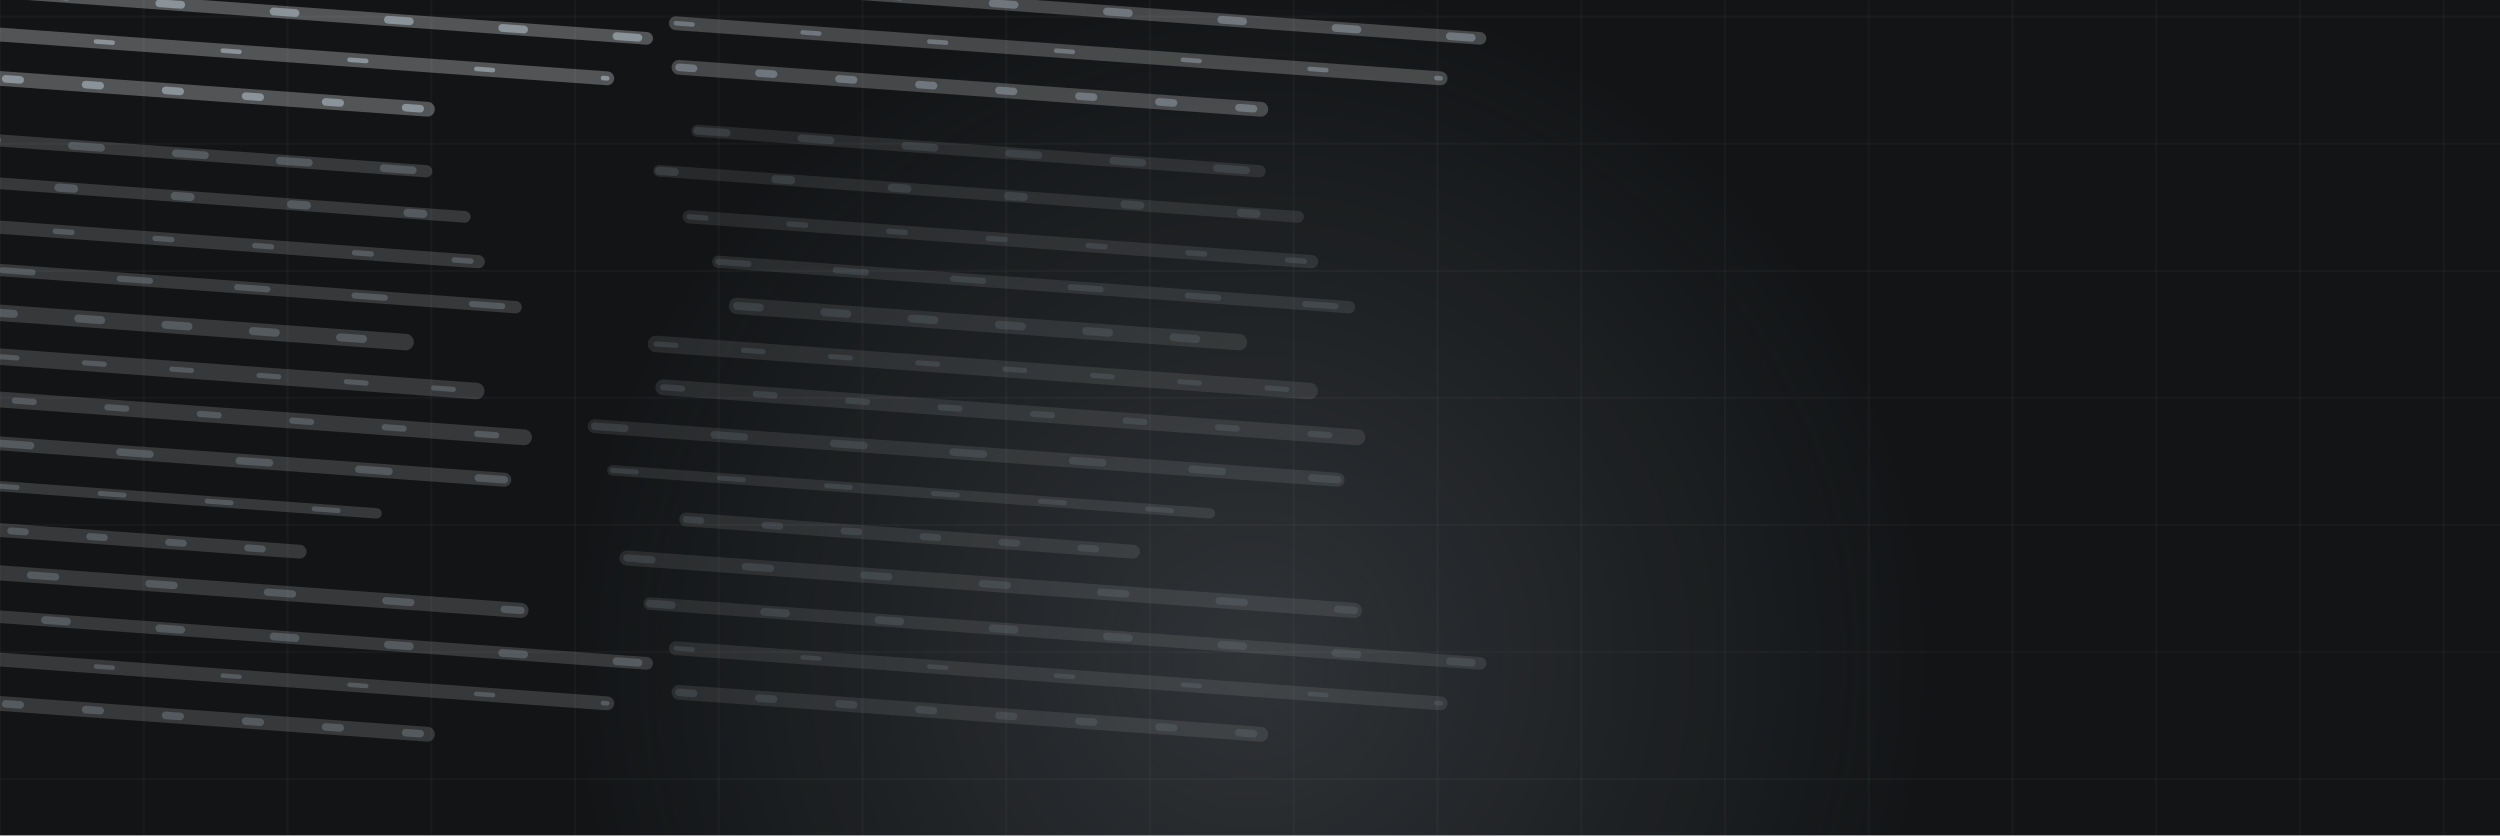
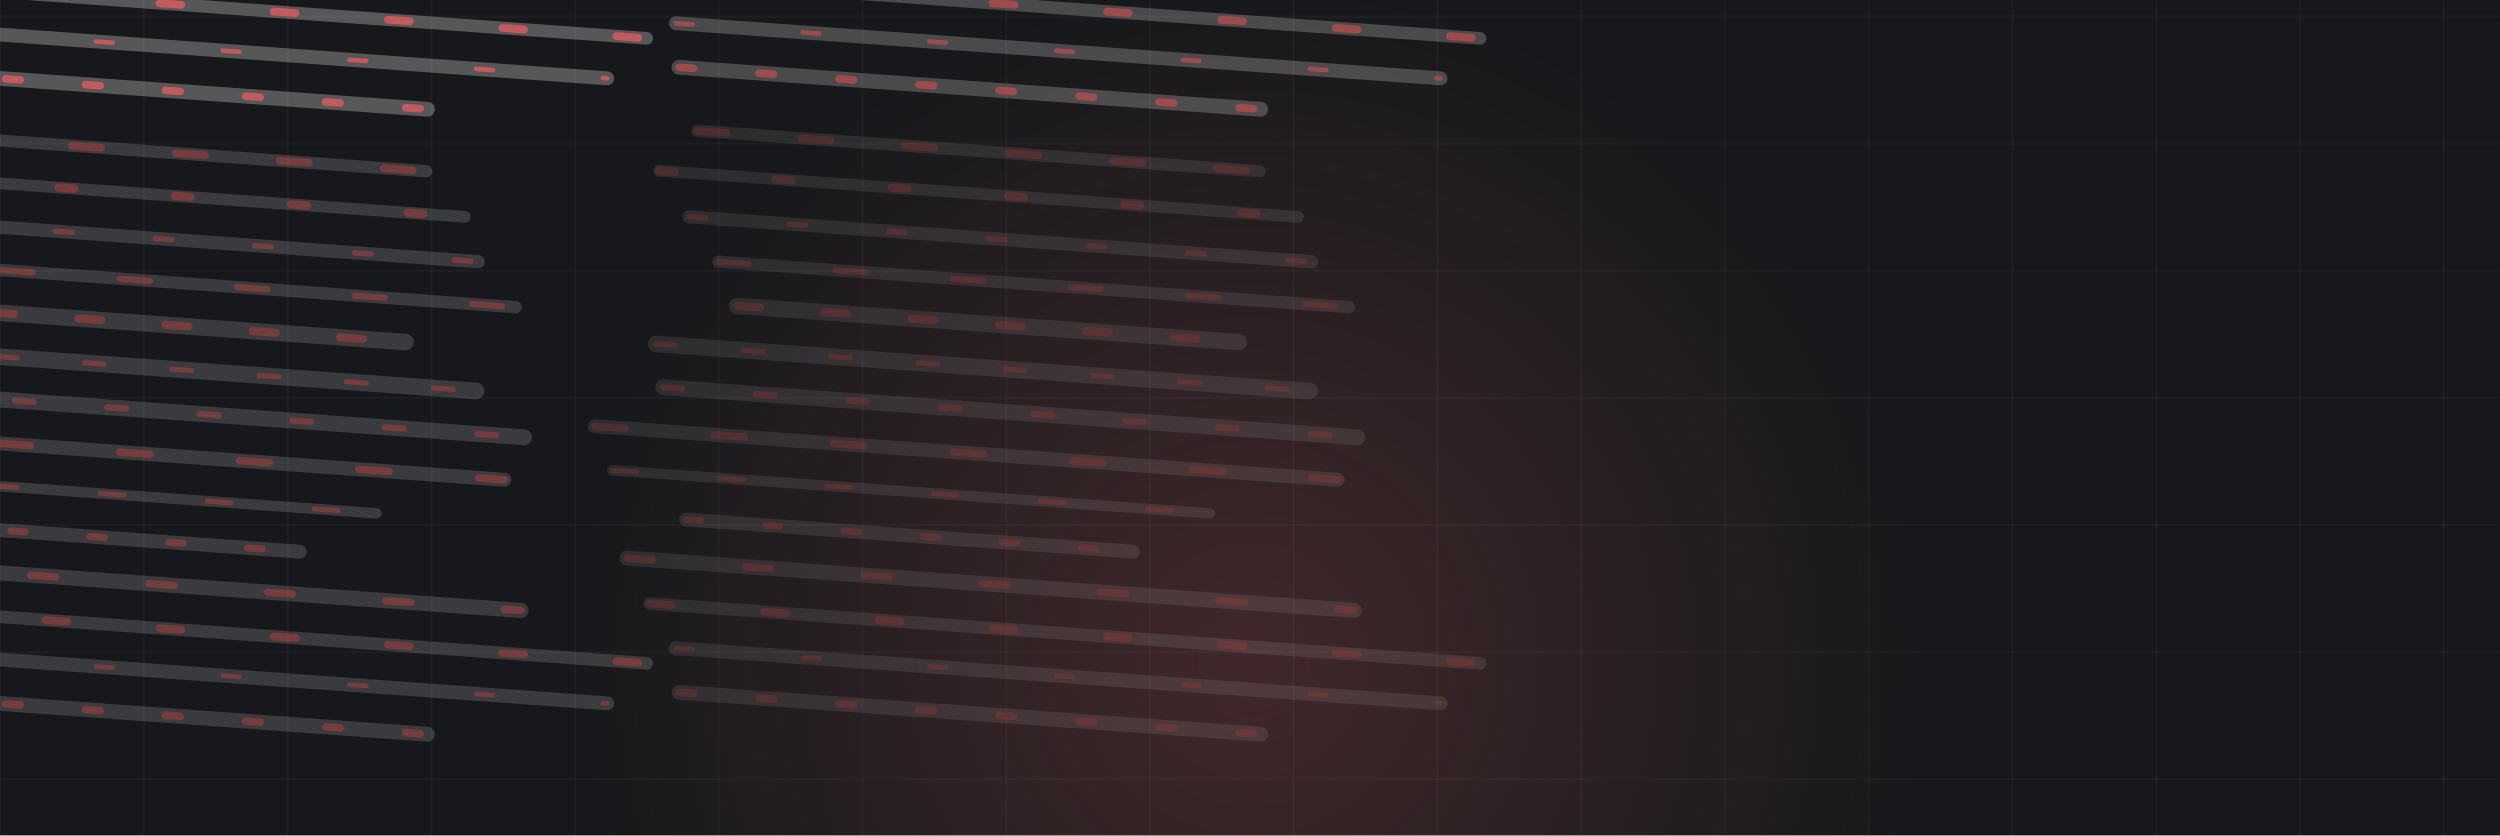
<svg xmlns="http://www.w3.org/2000/svg" viewBox="0 175 1200 401" width="1200" height="401" preserveAspectRatio="xMidYMid slice" role="img" aria-label="insulation motion graphic">
  <style>.fl{animation:fl 1.89s linear infinite}@keyframes fl{0%{stroke-dashoffset:-240}100%{stroke-dashoffset:0}}@media (prefers-reduced-motion: reduce){*{animation:none!important}.dw{stroke-dashoffset:0!important}.st,.rise,.rg,.sw,.ln{opacity:1!important;transform:none!important}}</style>
-   <rect width="1200" height="900" fill="#121416" />
-   <line x1="0" y1="0" x2="0" y2="900" stroke="#f4f5f6" stroke-width="1" opacity=".03" />
-   <line x1="69" y1="0" x2="69" y2="900" stroke="#f4f5f6" stroke-width="1" opacity=".03" />
-   <line x1="138" y1="0" x2="138" y2="900" stroke="#f4f5f6" stroke-width="1" opacity=".03" />
-   <line x1="207" y1="0" x2="207" y2="900" stroke="#f4f5f6" stroke-width="1" opacity=".03" />
-   <line x1="276" y1="0" x2="276" y2="900" stroke="#f4f5f6" stroke-width="1" opacity=".03" />
-   <line x1="345" y1="0" x2="345" y2="900" stroke="#f4f5f6" stroke-width="1" opacity=".03" />
-   <line x1="414" y1="0" x2="414" y2="900" stroke="#f4f5f6" stroke-width="1" opacity=".03" />
-   <line x1="483" y1="0" x2="483" y2="900" stroke="#f4f5f6" stroke-width="1" opacity=".03" />
-   <line x1="552" y1="0" x2="552" y2="900" stroke="#f4f5f6" stroke-width="1" opacity=".03" />
-   <line x1="621" y1="0" x2="621" y2="900" stroke="#f4f5f6" stroke-width="1" opacity=".03" />
-   <line x1="690" y1="0" x2="690" y2="900" stroke="#f4f5f6" stroke-width="1" opacity=".03" />
-   <line x1="759" y1="0" x2="759" y2="900" stroke="#f4f5f6" stroke-width="1" opacity=".03" />
-   <line x1="828" y1="0" x2="828" y2="900" stroke="#f4f5f6" stroke-width="1" opacity=".03" />
-   <line x1="897" y1="0" x2="897" y2="900" stroke="#f4f5f6" stroke-width="1" opacity=".03" />
-   <line x1="966" y1="0" x2="966" y2="900" stroke="#f4f5f6" stroke-width="1" opacity=".03" />
-   <line x1="1035" y1="0" x2="1035" y2="900" stroke="#f4f5f6" stroke-width="1" opacity=".03" />
-   <line x1="1104" y1="0" x2="1104" y2="900" stroke="#f4f5f6" stroke-width="1" opacity=".03" />
-   <line x1="1173" y1="0" x2="1173" y2="900" stroke="#f4f5f6" stroke-width="1" opacity=".03" />
-   <line x1="0" y1="0" x2="1200" y2="0" stroke="#f4f5f6" stroke-width="1" opacity=".03" />
-   <line x1="0" y1="61" x2="1200" y2="61" stroke="#f4f5f6" stroke-width="1" opacity=".03" />
-   <line x1="0" y1="122" x2="1200" y2="122" stroke="#f4f5f6" stroke-width="1" opacity=".03" />
-   <line x1="0" y1="183" x2="1200" y2="183" stroke="#f4f5f6" stroke-width="1" opacity=".03" />
-   <line x1="0" y1="244" x2="1200" y2="244" stroke="#f4f5f6" stroke-width="1" opacity=".03" />
-   <line x1="0" y1="305" x2="1200" y2="305" stroke="#f4f5f6" stroke-width="1" opacity=".03" />
-   <line x1="0" y1="366" x2="1200" y2="366" stroke="#f4f5f6" stroke-width="1" opacity=".03" />
-   <line x1="0" y1="427" x2="1200" y2="427" stroke="#f4f5f6" stroke-width="1" opacity=".03" />
-   <line x1="0" y1="488" x2="1200" y2="488" stroke="#f4f5f6" stroke-width="1" opacity=".03" />
-   <line x1="0" y1="549" x2="1200" y2="549" stroke="#f4f5f6" stroke-width="1" opacity=".03" />
-   <line x1="0" y1="610" x2="1200" y2="610" stroke="#f4f5f6" stroke-width="1" opacity=".03" />
-   <line x1="0" y1="671" x2="1200" y2="671" stroke="#f4f5f6" stroke-width="1" opacity=".03" />
-   <line x1="0" y1="732" x2="1200" y2="732" stroke="#f4f5f6" stroke-width="1" opacity=".03" />
-   <line x1="0" y1="793" x2="1200" y2="793" stroke="#f4f5f6" stroke-width="1" opacity=".03" />
-   <line x1="0" y1="854" x2="1200" y2="854" stroke="#f4f5f6" stroke-width="1" opacity=".03" />
+   <rect width="1200" height="900" fill="#16181b" />
+   <line x1="0" y1="0" x2="0" y2="900" stroke="#f5f4f4" stroke-width="1" opacity=".03" />
+   <line x1="69" y1="0" x2="69" y2="900" stroke="#f5f4f4" stroke-width="1" opacity=".03" />
+   <line x1="138" y1="0" x2="138" y2="900" stroke="#f5f4f4" stroke-width="1" opacity=".03" />
+   <line x1="207" y1="0" x2="207" y2="900" stroke="#f5f4f4" stroke-width="1" opacity=".03" />
+   <line x1="276" y1="0" x2="276" y2="900" stroke="#f5f4f4" stroke-width="1" opacity=".03" />
+   <line x1="345" y1="0" x2="345" y2="900" stroke="#f5f4f4" stroke-width="1" opacity=".03" />
+   <line x1="414" y1="0" x2="414" y2="900" stroke="#f5f4f4" stroke-width="1" opacity=".03" />
+   <line x1="483" y1="0" x2="483" y2="900" stroke="#f5f4f4" stroke-width="1" opacity=".03" />
+   <line x1="552" y1="0" x2="552" y2="900" stroke="#f5f4f4" stroke-width="1" opacity=".03" />
+   <line x1="621" y1="0" x2="621" y2="900" stroke="#f5f4f4" stroke-width="1" opacity=".03" />
+   <line x1="690" y1="0" x2="690" y2="900" stroke="#f5f4f4" stroke-width="1" opacity=".03" />
+   <line x1="759" y1="0" x2="759" y2="900" stroke="#f5f4f4" stroke-width="1" opacity=".03" />
+   <line x1="828" y1="0" x2="828" y2="900" stroke="#f5f4f4" stroke-width="1" opacity=".03" />
+   <line x1="897" y1="0" x2="897" y2="900" stroke="#f5f4f4" stroke-width="1" opacity=".03" />
+   <line x1="966" y1="0" x2="966" y2="900" stroke="#f5f4f4" stroke-width="1" opacity=".03" />
+   <line x1="1035" y1="0" x2="1035" y2="900" stroke="#f5f4f4" stroke-width="1" opacity=".03" />
+   <line x1="1104" y1="0" x2="1104" y2="900" stroke="#f5f4f4" stroke-width="1" opacity=".03" />
+   <line x1="1173" y1="0" x2="1173" y2="900" stroke="#f5f4f4" stroke-width="1" opacity=".03" />
+   <line x1="0" y1="0" x2="1200" y2="0" stroke="#f5f4f4" stroke-width="1" opacity=".03" />
+   <line x1="0" y1="61" x2="1200" y2="61" stroke="#f5f4f4" stroke-width="1" opacity=".03" />
+   <line x1="0" y1="122" x2="1200" y2="122" stroke="#f5f4f4" stroke-width="1" opacity=".03" />
+   <line x1="0" y1="183" x2="1200" y2="183" stroke="#f5f4f4" stroke-width="1" opacity=".03" />
+   <line x1="0" y1="244" x2="1200" y2="244" stroke="#f5f4f4" stroke-width="1" opacity=".03" />
+   <line x1="0" y1="305" x2="1200" y2="305" stroke="#f5f4f4" stroke-width="1" opacity=".03" />
+   <line x1="0" y1="366" x2="1200" y2="366" stroke="#f5f4f4" stroke-width="1" opacity=".03" />
+   <line x1="0" y1="427" x2="1200" y2="427" stroke="#f5f4f4" stroke-width="1" opacity=".03" />
+   <line x1="0" y1="488" x2="1200" y2="488" stroke="#f5f4f4" stroke-width="1" opacity=".03" />
+   <line x1="0" y1="549" x2="1200" y2="549" stroke="#f5f4f4" stroke-width="1" opacity=".03" />
+   <line x1="0" y1="610" x2="1200" y2="610" stroke="#f5f4f4" stroke-width="1" opacity=".03" />
+   <line x1="0" y1="671" x2="1200" y2="671" stroke="#f5f4f4" stroke-width="1" opacity=".03" />
+   <line x1="0" y1="732" x2="1200" y2="732" stroke="#f5f4f4" stroke-width="1" opacity=".03" />
+   <line x1="0" y1="793" x2="1200" y2="793" stroke="#f5f4f4" stroke-width="1" opacity=".03" />
+   <line x1="0" y1="854" x2="1200" y2="854" stroke="#f5f4f4" stroke-width="1" opacity=".03" />
  <defs>
    <radialGradient id="g">
-       <stop offset="0%" stop-color="#97a0a8" stop-opacity=".22" />
-       <stop offset="100%" stop-color="#97a0a8" stop-opacity="0" />
+       <stop offset="0%" stop-color="#d9605f" stop-opacity=".22" />
+       <stop offset="100%" stop-color="#d9605f" stop-opacity="0" />
    </radialGradient>
  </defs>
  <circle cx="600" cy="493" r="331" fill="url(#g)" />
  <g opacity="0.90" transform="translate(-200,-150) scale(.5) rotate(4.12 600 460)">
-     <path d="M250,200 L791,200" stroke="#f4f5f6" stroke-width="11.7" opacity=".32" fill="none" stroke-linecap="round" />
-     <path class="fl" d="M250,200 L791,200" stroke="#97a0a8" stroke-width="7.4" fill="none" stroke-dasharray="28 72" stroke-linecap="round" style="animation-delay:0.00s" />
-     <path d="M216,241 L831,241" stroke="#f4f5f6" stroke-width="11.2" opacity=".32" fill="none" stroke-linecap="round" />
-     <path class="fl" d="M216,241 L831,241" stroke="#97a0a8" stroke-width="7.9" fill="none" stroke-dasharray="15 97" stroke-linecap="round" style="animation-delay:0.08s" />
-     <path d="M248,283 L847,283" stroke="#f4f5f6" stroke-width="12.7" opacity=".32" fill="none" stroke-linecap="round" />
-     <path class="fl" d="M248,283 L847,283" stroke="#97a0a8" stroke-width="5.2" fill="none" stroke-dasharray="16 80" stroke-linecap="round" style="animation-delay:0.16s" />
-     <path d="M279,324 L886,324" stroke="#f4f5f6" stroke-width="11.8" opacity=".32" fill="none" stroke-linecap="round" />
-     <path class="fl" d="M279,324 L886,324" stroke="#97a0a8" stroke-width="5.9" fill="none" stroke-dasharray="29 84" stroke-linecap="round" style="animation-delay:0.25s" />
-     <path d="M300,365 L783,365" stroke="#f4f5f6" stroke-width="15.8" opacity=".32" fill="none" stroke-linecap="round" />
-     <path class="fl" d="M300,365 L783,365" stroke="#97a0a8" stroke-width="7.7" fill="none" stroke-dasharray="22 62" stroke-linecap="round" style="animation-delay:0.33s" />
-     <path d="M225,407 L854,407" stroke="#f4f5f6" stroke-width="15.9" opacity=".32" fill="none" stroke-linecap="round" />
-     <path class="fl" d="M225,407 L854,407" stroke="#97a0a8" stroke-width="4.9" fill="none" stroke-dasharray="19 65" stroke-linecap="round" style="animation-delay:0.41s" />
-     <path d="M235,448 L903,448" stroke="#f4f5f6" stroke-width="15.2" opacity=".32" fill="none" stroke-linecap="round" />
-     <path class="fl" d="M235,448 L903,448" stroke="#97a0a8" stroke-width="6.0" fill="none" stroke-dasharray="18 71" stroke-linecap="round" style="animation-delay:0.49s" />
-     <path d="M172,490 L887,490" stroke="#f4f5f6" stroke-width="13.4" opacity=".32" fill="none" stroke-linecap="round" />
-     <path class="fl" d="M172,490 L887,490" stroke="#97a0a8" stroke-width="7.2" fill="none" stroke-dasharray="29 86" stroke-linecap="round" style="animation-delay:0.57s" />
-     <path d="M192,531 L767,531" stroke="#f4f5f6" stroke-width="10.0" opacity=".32" fill="none" stroke-linecap="round" />
-     <path class="fl" d="M192,531 L767,531" stroke="#97a0a8" stroke-width="4.8" fill="none" stroke-dasharray="23 80" stroke-linecap="round" style="animation-delay:0.66s" />
-     <path d="M266,573 L696,573" stroke="#f4f5f6" stroke-width="13.3" opacity=".32" fill="none" stroke-linecap="round" />
-     <path class="fl" d="M266,573 L696,573" stroke="#97a0a8" stroke-width="6.7" fill="none" stroke-dasharray="14 62" stroke-linecap="round" style="animation-delay:0.74s" />
-     <path d="M212,614 L912,614" stroke="#f4f5f6" stroke-width="14.5" opacity=".32" fill="none" stroke-linecap="round" />
-     <path class="fl" d="M212,614 L912,614" stroke="#97a0a8" stroke-width="7.1" fill="none" stroke-dasharray="24 90" stroke-linecap="round" style="animation-delay:0.82s" />
-     <path d="M237,656 L1036,656" stroke="#f4f5f6" stroke-width="12.1" opacity=".32" fill="none" stroke-linecap="round" />
-     <path class="fl" d="M237,656 L1036,656" stroke="#97a0a8" stroke-width="7.5" fill="none" stroke-dasharray="21 89" stroke-linecap="round" style="animation-delay:0.90s" />
-     <path d="M265,697 L1001,697" stroke="#f4f5f6" stroke-width="13.3" opacity=".32" fill="none" stroke-linecap="round" />
-     <path class="fl" d="M265,697 L1001,697" stroke="#97a0a8" stroke-width="4.4" fill="none" stroke-dasharray="16 106" stroke-linecap="round" style="animation-delay:0.98s" />
-     <path d="M271,739 L831,739" stroke="#f4f5f6" stroke-width="14.2" opacity=".32" fill="none" stroke-linecap="round" />
-     <path class="fl" d="M271,739 L831,739" stroke="#97a0a8" stroke-width="7.3" fill="none" stroke-dasharray="14 63" stroke-linecap="round" style="animation-delay:1.07s" />
+     <path d="M250,200 L791,200" stroke="#f5f4f4" stroke-width="11.7" opacity=".32" fill="none" stroke-linecap="round" />
+     <path class="fl" d="M250,200 L791,200" stroke="#d9605f" stroke-width="7.4" fill="none" stroke-dasharray="28 72" stroke-linecap="round" style="animation-delay:0.00s" />
+     <path d="M216,241 L831,241" stroke="#f5f4f4" stroke-width="11.2" opacity=".32" fill="none" stroke-linecap="round" />
+     <path class="fl" d="M216,241 L831,241" stroke="#d9605f" stroke-width="7.9" fill="none" stroke-dasharray="15 97" stroke-linecap="round" style="animation-delay:0.08s" />
+     <path d="M248,283 L847,283" stroke="#f5f4f4" stroke-width="12.7" opacity=".32" fill="none" stroke-linecap="round" />
+     <path class="fl" d="M248,283 L847,283" stroke="#d9605f" stroke-width="5.2" fill="none" stroke-dasharray="16 80" stroke-linecap="round" style="animation-delay:0.16s" />
+     <path d="M279,324 L886,324" stroke="#f5f4f4" stroke-width="11.8" opacity=".32" fill="none" stroke-linecap="round" />
+     <path class="fl" d="M279,324 L886,324" stroke="#d9605f" stroke-width="5.9" fill="none" stroke-dasharray="29 84" stroke-linecap="round" style="animation-delay:0.25s" />
+     <path d="M300,365 L783,365" stroke="#f5f4f4" stroke-width="15.8" opacity=".32" fill="none" stroke-linecap="round" />
+     <path class="fl" d="M300,365 L783,365" stroke="#d9605f" stroke-width="7.7" fill="none" stroke-dasharray="22 62" stroke-linecap="round" style="animation-delay:0.33s" />
+     <path d="M225,407 L854,407" stroke="#f5f4f4" stroke-width="15.9" opacity=".32" fill="none" stroke-linecap="round" />
+     <path class="fl" d="M225,407 L854,407" stroke="#d9605f" stroke-width="4.9" fill="none" stroke-dasharray="19 65" stroke-linecap="round" style="animation-delay:0.41s" />
+     <path d="M235,448 L903,448" stroke="#f5f4f4" stroke-width="15.2" opacity=".32" fill="none" stroke-linecap="round" />
+     <path class="fl" d="M235,448 L903,448" stroke="#d9605f" stroke-width="6.0" fill="none" stroke-dasharray="18 71" stroke-linecap="round" style="animation-delay:0.49s" />
+     <path d="M172,490 L887,490" stroke="#f5f4f4" stroke-width="13.4" opacity=".32" fill="none" stroke-linecap="round" />
+     <path class="fl" d="M172,490 L887,490" stroke="#d9605f" stroke-width="7.2" fill="none" stroke-dasharray="29 86" stroke-linecap="round" style="animation-delay:0.57s" />
+     <path d="M192,531 L767,531" stroke="#f5f4f4" stroke-width="10.0" opacity=".32" fill="none" stroke-linecap="round" />
+     <path class="fl" d="M192,531 L767,531" stroke="#d9605f" stroke-width="4.8" fill="none" stroke-dasharray="23 80" stroke-linecap="round" style="animation-delay:0.66s" />
+     <path d="M266,573 L696,573" stroke="#f5f4f4" stroke-width="13.3" opacity=".32" fill="none" stroke-linecap="round" />
+     <path class="fl" d="M266,573 L696,573" stroke="#d9605f" stroke-width="6.7" fill="none" stroke-dasharray="14 62" stroke-linecap="round" style="animation-delay:0.74s" />
+     <path d="M212,614 L912,614" stroke="#f5f4f4" stroke-width="14.5" opacity=".32" fill="none" stroke-linecap="round" />
+     <path class="fl" d="M212,614 L912,614" stroke="#d9605f" stroke-width="7.1" fill="none" stroke-dasharray="24 90" stroke-linecap="round" style="animation-delay:0.82s" />
+     <path d="M237,656 L1036,656" stroke="#f5f4f4" stroke-width="12.1" opacity=".32" fill="none" stroke-linecap="round" />
+     <path class="fl" d="M237,656 L1036,656" stroke="#d9605f" stroke-width="7.5" fill="none" stroke-dasharray="21 89" stroke-linecap="round" style="animation-delay:0.90s" />
+     <path d="M265,697 L1001,697" stroke="#f5f4f4" stroke-width="13.3" opacity=".32" fill="none" stroke-linecap="round" />
+     <path class="fl" d="M265,697 L1001,697" stroke="#d9605f" stroke-width="4.4" fill="none" stroke-dasharray="16 106" stroke-linecap="round" style="animation-delay:0.98s" />
+     <path d="M271,739 L831,739" stroke="#f5f4f4" stroke-width="14.2" opacity=".32" fill="none" stroke-linecap="round" />
+     <path class="fl" d="M271,739 L831,739" stroke="#d9605f" stroke-width="7.3" fill="none" stroke-dasharray="14 63" stroke-linecap="round" style="animation-delay:1.07s" />
  </g>
  <g opacity="0.70" transform="translate(200,-150) scale(.5) rotate(4.12 600 460)">
-     <path d="M250,200 L791,200" stroke="#f4f5f6" stroke-width="11.7" opacity=".32" fill="none" stroke-linecap="round" />
-     <path class="fl" d="M250,200 L791,200" stroke="#97a0a8" stroke-width="7.4" fill="none" stroke-dasharray="28 72" stroke-linecap="round" style="animation-delay:0.00s" />
-     <path d="M216,241 L831,241" stroke="#f4f5f6" stroke-width="11.2" opacity=".32" fill="none" stroke-linecap="round" />
-     <path class="fl" d="M216,241 L831,241" stroke="#97a0a8" stroke-width="7.9" fill="none" stroke-dasharray="15 97" stroke-linecap="round" style="animation-delay:0.08s" />
-     <path d="M248,283 L847,283" stroke="#f4f5f6" stroke-width="12.7" opacity=".32" fill="none" stroke-linecap="round" />
-     <path class="fl" d="M248,283 L847,283" stroke="#97a0a8" stroke-width="5.2" fill="none" stroke-dasharray="16 80" stroke-linecap="round" style="animation-delay:0.16s" />
-     <path d="M279,324 L886,324" stroke="#f4f5f6" stroke-width="11.8" opacity=".32" fill="none" stroke-linecap="round" />
-     <path class="fl" d="M279,324 L886,324" stroke="#97a0a8" stroke-width="5.9" fill="none" stroke-dasharray="29 84" stroke-linecap="round" style="animation-delay:0.25s" />
-     <path d="M300,365 L783,365" stroke="#f4f5f6" stroke-width="15.8" opacity=".32" fill="none" stroke-linecap="round" />
-     <path class="fl" d="M300,365 L783,365" stroke="#97a0a8" stroke-width="7.7" fill="none" stroke-dasharray="22 62" stroke-linecap="round" style="animation-delay:0.33s" />
-     <path d="M225,407 L854,407" stroke="#f4f5f6" stroke-width="15.9" opacity=".32" fill="none" stroke-linecap="round" />
-     <path class="fl" d="M225,407 L854,407" stroke="#97a0a8" stroke-width="4.9" fill="none" stroke-dasharray="19 65" stroke-linecap="round" style="animation-delay:0.41s" />
-     <path d="M235,448 L903,448" stroke="#f4f5f6" stroke-width="15.2" opacity=".32" fill="none" stroke-linecap="round" />
-     <path class="fl" d="M235,448 L903,448" stroke="#97a0a8" stroke-width="6.0" fill="none" stroke-dasharray="18 71" stroke-linecap="round" style="animation-delay:0.49s" />
-     <path d="M172,490 L887,490" stroke="#f4f5f6" stroke-width="13.4" opacity=".32" fill="none" stroke-linecap="round" />
-     <path class="fl" d="M172,490 L887,490" stroke="#97a0a8" stroke-width="7.2" fill="none" stroke-dasharray="29 86" stroke-linecap="round" style="animation-delay:0.57s" />
-     <path d="M192,531 L767,531" stroke="#f4f5f6" stroke-width="10.0" opacity=".32" fill="none" stroke-linecap="round" />
-     <path class="fl" d="M192,531 L767,531" stroke="#97a0a8" stroke-width="4.8" fill="none" stroke-dasharray="23 80" stroke-linecap="round" style="animation-delay:0.66s" />
-     <path d="M266,573 L696,573" stroke="#f4f5f6" stroke-width="13.3" opacity=".32" fill="none" stroke-linecap="round" />
-     <path class="fl" d="M266,573 L696,573" stroke="#97a0a8" stroke-width="6.7" fill="none" stroke-dasharray="14 62" stroke-linecap="round" style="animation-delay:0.74s" />
-     <path d="M212,614 L912,614" stroke="#f4f5f6" stroke-width="14.5" opacity=".32" fill="none" stroke-linecap="round" />
-     <path class="fl" d="M212,614 L912,614" stroke="#97a0a8" stroke-width="7.1" fill="none" stroke-dasharray="24 90" stroke-linecap="round" style="animation-delay:0.82s" />
-     <path d="M237,656 L1036,656" stroke="#f4f5f6" stroke-width="12.1" opacity=".32" fill="none" stroke-linecap="round" />
-     <path class="fl" d="M237,656 L1036,656" stroke="#97a0a8" stroke-width="7.5" fill="none" stroke-dasharray="21 89" stroke-linecap="round" style="animation-delay:0.90s" />
-     <path d="M265,697 L1001,697" stroke="#f4f5f6" stroke-width="13.3" opacity=".32" fill="none" stroke-linecap="round" />
-     <path class="fl" d="M265,697 L1001,697" stroke="#97a0a8" stroke-width="4.4" fill="none" stroke-dasharray="16 106" stroke-linecap="round" style="animation-delay:0.98s" />
-     <path d="M271,739 L831,739" stroke="#f4f5f6" stroke-width="14.2" opacity=".32" fill="none" stroke-linecap="round" />
-     <path class="fl" d="M271,739 L831,739" stroke="#97a0a8" stroke-width="7.3" fill="none" stroke-dasharray="14 63" stroke-linecap="round" style="animation-delay:1.07s" />
+     <path d="M250,200 L791,200" stroke="#f5f4f4" stroke-width="11.7" opacity=".32" fill="none" stroke-linecap="round" />
+     <path class="fl" d="M250,200 L791,200" stroke="#d9605f" stroke-width="7.4" fill="none" stroke-dasharray="28 72" stroke-linecap="round" style="animation-delay:0.00s" />
+     <path d="M216,241 L831,241" stroke="#f5f4f4" stroke-width="11.2" opacity=".32" fill="none" stroke-linecap="round" />
+     <path class="fl" d="M216,241 L831,241" stroke="#d9605f" stroke-width="7.9" fill="none" stroke-dasharray="15 97" stroke-linecap="round" style="animation-delay:0.08s" />
+     <path d="M248,283 L847,283" stroke="#f5f4f4" stroke-width="12.7" opacity=".32" fill="none" stroke-linecap="round" />
+     <path class="fl" d="M248,283 L847,283" stroke="#d9605f" stroke-width="5.2" fill="none" stroke-dasharray="16 80" stroke-linecap="round" style="animation-delay:0.16s" />
+     <path d="M279,324 L886,324" stroke="#f5f4f4" stroke-width="11.8" opacity=".32" fill="none" stroke-linecap="round" />
+     <path class="fl" d="M279,324 L886,324" stroke="#d9605f" stroke-width="5.9" fill="none" stroke-dasharray="29 84" stroke-linecap="round" style="animation-delay:0.25s" />
+     <path d="M300,365 L783,365" stroke="#f5f4f4" stroke-width="15.8" opacity=".32" fill="none" stroke-linecap="round" />
+     <path class="fl" d="M300,365 L783,365" stroke="#d9605f" stroke-width="7.7" fill="none" stroke-dasharray="22 62" stroke-linecap="round" style="animation-delay:0.33s" />
+     <path d="M225,407 L854,407" stroke="#f5f4f4" stroke-width="15.9" opacity=".32" fill="none" stroke-linecap="round" />
+     <path class="fl" d="M225,407 L854,407" stroke="#d9605f" stroke-width="4.9" fill="none" stroke-dasharray="19 65" stroke-linecap="round" style="animation-delay:0.41s" />
+     <path d="M235,448 L903,448" stroke="#f5f4f4" stroke-width="15.2" opacity=".32" fill="none" stroke-linecap="round" />
+     <path class="fl" d="M235,448 L903,448" stroke="#d9605f" stroke-width="6.0" fill="none" stroke-dasharray="18 71" stroke-linecap="round" style="animation-delay:0.49s" />
+     <path d="M172,490 L887,490" stroke="#f5f4f4" stroke-width="13.4" opacity=".32" fill="none" stroke-linecap="round" />
+     <path class="fl" d="M172,490 L887,490" stroke="#d9605f" stroke-width="7.2" fill="none" stroke-dasharray="29 86" stroke-linecap="round" style="animation-delay:0.57s" />
+     <path d="M192,531 L767,531" stroke="#f5f4f4" stroke-width="10.0" opacity=".32" fill="none" stroke-linecap="round" />
+     <path class="fl" d="M192,531 L767,531" stroke="#d9605f" stroke-width="4.8" fill="none" stroke-dasharray="23 80" stroke-linecap="round" style="animation-delay:0.66s" />
+     <path d="M266,573 L696,573" stroke="#f5f4f4" stroke-width="13.3" opacity=".32" fill="none" stroke-linecap="round" />
+     <path class="fl" d="M266,573 L696,573" stroke="#d9605f" stroke-width="6.7" fill="none" stroke-dasharray="14 62" stroke-linecap="round" style="animation-delay:0.74s" />
+     <path d="M212,614 L912,614" stroke="#f5f4f4" stroke-width="14.5" opacity=".32" fill="none" stroke-linecap="round" />
+     <path class="fl" d="M212,614 L912,614" stroke="#d9605f" stroke-width="7.1" fill="none" stroke-dasharray="24 90" stroke-linecap="round" style="animation-delay:0.82s" />
+     <path d="M237,656 L1036,656" stroke="#f5f4f4" stroke-width="12.1" opacity=".32" fill="none" stroke-linecap="round" />
+     <path class="fl" d="M237,656 L1036,656" stroke="#d9605f" stroke-width="7.5" fill="none" stroke-dasharray="21 89" stroke-linecap="round" style="animation-delay:0.90s" />
+     <path d="M265,697 L1001,697" stroke="#f5f4f4" stroke-width="13.3" opacity=".32" fill="none" stroke-linecap="round" />
+     <path class="fl" d="M265,697 L1001,697" stroke="#d9605f" stroke-width="4.4" fill="none" stroke-dasharray="16 106" stroke-linecap="round" style="animation-delay:0.98s" />
+     <path d="M271,739 L831,739" stroke="#f5f4f4" stroke-width="14.2" opacity=".32" fill="none" stroke-linecap="round" />
+     <path class="fl" d="M271,739 L831,739" stroke="#d9605f" stroke-width="7.3" fill="none" stroke-dasharray="14 63" stroke-linecap="round" style="animation-delay:1.07s" />
  </g>
  <g opacity="0.50" transform="translate(-200,150) scale(.5) rotate(4.12 600 460)">
-     <path d="M250,200 L791,200" stroke="#f4f5f6" stroke-width="11.7" opacity=".32" fill="none" stroke-linecap="round" />
-     <path class="fl" d="M250,200 L791,200" stroke="#97a0a8" stroke-width="7.4" fill="none" stroke-dasharray="28 72" stroke-linecap="round" style="animation-delay:0.00s" />
-     <path d="M216,241 L831,241" stroke="#f4f5f6" stroke-width="11.2" opacity=".32" fill="none" stroke-linecap="round" />
-     <path class="fl" d="M216,241 L831,241" stroke="#97a0a8" stroke-width="7.9" fill="none" stroke-dasharray="15 97" stroke-linecap="round" style="animation-delay:0.08s" />
-     <path d="M248,283 L847,283" stroke="#f4f5f6" stroke-width="12.7" opacity=".32" fill="none" stroke-linecap="round" />
-     <path class="fl" d="M248,283 L847,283" stroke="#97a0a8" stroke-width="5.2" fill="none" stroke-dasharray="16 80" stroke-linecap="round" style="animation-delay:0.16s" />
-     <path d="M279,324 L886,324" stroke="#f4f5f6" stroke-width="11.8" opacity=".32" fill="none" stroke-linecap="round" />
-     <path class="fl" d="M279,324 L886,324" stroke="#97a0a8" stroke-width="5.9" fill="none" stroke-dasharray="29 84" stroke-linecap="round" style="animation-delay:0.25s" />
-     <path d="M300,365 L783,365" stroke="#f4f5f6" stroke-width="15.8" opacity=".32" fill="none" stroke-linecap="round" />
-     <path class="fl" d="M300,365 L783,365" stroke="#97a0a8" stroke-width="7.7" fill="none" stroke-dasharray="22 62" stroke-linecap="round" style="animation-delay:0.33s" />
-     <path d="M225,407 L854,407" stroke="#f4f5f6" stroke-width="15.9" opacity=".32" fill="none" stroke-linecap="round" />
-     <path class="fl" d="M225,407 L854,407" stroke="#97a0a8" stroke-width="4.9" fill="none" stroke-dasharray="19 65" stroke-linecap="round" style="animation-delay:0.41s" />
-     <path d="M235,448 L903,448" stroke="#f4f5f6" stroke-width="15.2" opacity=".32" fill="none" stroke-linecap="round" />
-     <path class="fl" d="M235,448 L903,448" stroke="#97a0a8" stroke-width="6.0" fill="none" stroke-dasharray="18 71" stroke-linecap="round" style="animation-delay:0.49s" />
-     <path d="M172,490 L887,490" stroke="#f4f5f6" stroke-width="13.4" opacity=".32" fill="none" stroke-linecap="round" />
-     <path class="fl" d="M172,490 L887,490" stroke="#97a0a8" stroke-width="7.2" fill="none" stroke-dasharray="29 86" stroke-linecap="round" style="animation-delay:0.57s" />
-     <path d="M192,531 L767,531" stroke="#f4f5f6" stroke-width="10.0" opacity=".32" fill="none" stroke-linecap="round" />
-     <path class="fl" d="M192,531 L767,531" stroke="#97a0a8" stroke-width="4.8" fill="none" stroke-dasharray="23 80" stroke-linecap="round" style="animation-delay:0.66s" />
-     <path d="M266,573 L696,573" stroke="#f4f5f6" stroke-width="13.3" opacity=".32" fill="none" stroke-linecap="round" />
-     <path class="fl" d="M266,573 L696,573" stroke="#97a0a8" stroke-width="6.7" fill="none" stroke-dasharray="14 62" stroke-linecap="round" style="animation-delay:0.74s" />
-     <path d="M212,614 L912,614" stroke="#f4f5f6" stroke-width="14.5" opacity=".32" fill="none" stroke-linecap="round" />
-     <path class="fl" d="M212,614 L912,614" stroke="#97a0a8" stroke-width="7.1" fill="none" stroke-dasharray="24 90" stroke-linecap="round" style="animation-delay:0.82s" />
-     <path d="M237,656 L1036,656" stroke="#f4f5f6" stroke-width="12.1" opacity=".32" fill="none" stroke-linecap="round" />
-     <path class="fl" d="M237,656 L1036,656" stroke="#97a0a8" stroke-width="7.5" fill="none" stroke-dasharray="21 89" stroke-linecap="round" style="animation-delay:0.90s" />
-     <path d="M265,697 L1001,697" stroke="#f4f5f6" stroke-width="13.3" opacity=".32" fill="none" stroke-linecap="round" />
-     <path class="fl" d="M265,697 L1001,697" stroke="#97a0a8" stroke-width="4.4" fill="none" stroke-dasharray="16 106" stroke-linecap="round" style="animation-delay:0.98s" />
-     <path d="M271,739 L831,739" stroke="#f4f5f6" stroke-width="14.2" opacity=".32" fill="none" stroke-linecap="round" />
-     <path class="fl" d="M271,739 L831,739" stroke="#97a0a8" stroke-width="7.3" fill="none" stroke-dasharray="14 63" stroke-linecap="round" style="animation-delay:1.07s" />
+     <path d="M250,200 L791,200" stroke="#f5f4f4" stroke-width="11.7" opacity=".32" fill="none" stroke-linecap="round" />
+     <path class="fl" d="M250,200 L791,200" stroke="#d9605f" stroke-width="7.4" fill="none" stroke-dasharray="28 72" stroke-linecap="round" style="animation-delay:0.00s" />
+     <path d="M216,241 L831,241" stroke="#f5f4f4" stroke-width="11.2" opacity=".32" fill="none" stroke-linecap="round" />
+     <path class="fl" d="M216,241 L831,241" stroke="#d9605f" stroke-width="7.9" fill="none" stroke-dasharray="15 97" stroke-linecap="round" style="animation-delay:0.08s" />
+     <path d="M248,283 L847,283" stroke="#f5f4f4" stroke-width="12.7" opacity=".32" fill="none" stroke-linecap="round" />
+     <path class="fl" d="M248,283 L847,283" stroke="#d9605f" stroke-width="5.2" fill="none" stroke-dasharray="16 80" stroke-linecap="round" style="animation-delay:0.16s" />
+     <path d="M279,324 L886,324" stroke="#f5f4f4" stroke-width="11.8" opacity=".32" fill="none" stroke-linecap="round" />
+     <path class="fl" d="M279,324 L886,324" stroke="#d9605f" stroke-width="5.9" fill="none" stroke-dasharray="29 84" stroke-linecap="round" style="animation-delay:0.25s" />
+     <path d="M300,365 L783,365" stroke="#f5f4f4" stroke-width="15.8" opacity=".32" fill="none" stroke-linecap="round" />
+     <path class="fl" d="M300,365 L783,365" stroke="#d9605f" stroke-width="7.7" fill="none" stroke-dasharray="22 62" stroke-linecap="round" style="animation-delay:0.33s" />
+     <path d="M225,407 L854,407" stroke="#f5f4f4" stroke-width="15.9" opacity=".32" fill="none" stroke-linecap="round" />
+     <path class="fl" d="M225,407 L854,407" stroke="#d9605f" stroke-width="4.9" fill="none" stroke-dasharray="19 65" stroke-linecap="round" style="animation-delay:0.41s" />
+     <path d="M235,448 L903,448" stroke="#f5f4f4" stroke-width="15.2" opacity=".32" fill="none" stroke-linecap="round" />
+     <path class="fl" d="M235,448 L903,448" stroke="#d9605f" stroke-width="6.0" fill="none" stroke-dasharray="18 71" stroke-linecap="round" style="animation-delay:0.49s" />
+     <path d="M172,490 L887,490" stroke="#f5f4f4" stroke-width="13.4" opacity=".32" fill="none" stroke-linecap="round" />
+     <path class="fl" d="M172,490 L887,490" stroke="#d9605f" stroke-width="7.2" fill="none" stroke-dasharray="29 86" stroke-linecap="round" style="animation-delay:0.57s" />
+     <path d="M192,531 L767,531" stroke="#f5f4f4" stroke-width="10.0" opacity=".32" fill="none" stroke-linecap="round" />
+     <path class="fl" d="M192,531 L767,531" stroke="#d9605f" stroke-width="4.8" fill="none" stroke-dasharray="23 80" stroke-linecap="round" style="animation-delay:0.66s" />
+     <path d="M266,573 L696,573" stroke="#f5f4f4" stroke-width="13.3" opacity=".32" fill="none" stroke-linecap="round" />
+     <path class="fl" d="M266,573 L696,573" stroke="#d9605f" stroke-width="6.7" fill="none" stroke-dasharray="14 62" stroke-linecap="round" style="animation-delay:0.74s" />
+     <path d="M212,614 L912,614" stroke="#f5f4f4" stroke-width="14.5" opacity=".32" fill="none" stroke-linecap="round" />
+     <path class="fl" d="M212,614 L912,614" stroke="#d9605f" stroke-width="7.1" fill="none" stroke-dasharray="24 90" stroke-linecap="round" style="animation-delay:0.82s" />
+     <path d="M237,656 L1036,656" stroke="#f5f4f4" stroke-width="12.1" opacity=".32" fill="none" stroke-linecap="round" />
+     <path class="fl" d="M237,656 L1036,656" stroke="#d9605f" stroke-width="7.5" fill="none" stroke-dasharray="21 89" stroke-linecap="round" style="animation-delay:0.90s" />
+     <path d="M265,697 L1001,697" stroke="#f5f4f4" stroke-width="13.3" opacity=".32" fill="none" stroke-linecap="round" />
+     <path class="fl" d="M265,697 L1001,697" stroke="#d9605f" stroke-width="4.4" fill="none" stroke-dasharray="16 106" stroke-linecap="round" style="animation-delay:0.98s" />
+     <path d="M271,739 L831,739" stroke="#f5f4f4" stroke-width="14.2" opacity=".32" fill="none" stroke-linecap="round" />
+     <path class="fl" d="M271,739 L831,739" stroke="#d9605f" stroke-width="7.3" fill="none" stroke-dasharray="14 63" stroke-linecap="round" style="animation-delay:1.07s" />
  </g>
  <g opacity="0.30" transform="translate(200,150) scale(.5) rotate(4.12 600 460)">
-     <path d="M250,200 L791,200" stroke="#f4f5f6" stroke-width="11.7" opacity=".32" fill="none" stroke-linecap="round" />
-     <path class="fl" d="M250,200 L791,200" stroke="#97a0a8" stroke-width="7.4" fill="none" stroke-dasharray="28 72" stroke-linecap="round" style="animation-delay:0.00s" />
-     <path d="M216,241 L831,241" stroke="#f4f5f6" stroke-width="11.2" opacity=".32" fill="none" stroke-linecap="round" />
-     <path class="fl" d="M216,241 L831,241" stroke="#97a0a8" stroke-width="7.9" fill="none" stroke-dasharray="15 97" stroke-linecap="round" style="animation-delay:0.08s" />
-     <path d="M248,283 L847,283" stroke="#f4f5f6" stroke-width="12.7" opacity=".32" fill="none" stroke-linecap="round" />
-     <path class="fl" d="M248,283 L847,283" stroke="#97a0a8" stroke-width="5.2" fill="none" stroke-dasharray="16 80" stroke-linecap="round" style="animation-delay:0.16s" />
-     <path d="M279,324 L886,324" stroke="#f4f5f6" stroke-width="11.8" opacity=".32" fill="none" stroke-linecap="round" />
-     <path class="fl" d="M279,324 L886,324" stroke="#97a0a8" stroke-width="5.9" fill="none" stroke-dasharray="29 84" stroke-linecap="round" style="animation-delay:0.25s" />
-     <path d="M300,365 L783,365" stroke="#f4f5f6" stroke-width="15.8" opacity=".32" fill="none" stroke-linecap="round" />
-     <path class="fl" d="M300,365 L783,365" stroke="#97a0a8" stroke-width="7.7" fill="none" stroke-dasharray="22 62" stroke-linecap="round" style="animation-delay:0.33s" />
-     <path d="M225,407 L854,407" stroke="#f4f5f6" stroke-width="15.9" opacity=".32" fill="none" stroke-linecap="round" />
-     <path class="fl" d="M225,407 L854,407" stroke="#97a0a8" stroke-width="4.9" fill="none" stroke-dasharray="19 65" stroke-linecap="round" style="animation-delay:0.41s" />
-     <path d="M235,448 L903,448" stroke="#f4f5f6" stroke-width="15.2" opacity=".32" fill="none" stroke-linecap="round" />
-     <path class="fl" d="M235,448 L903,448" stroke="#97a0a8" stroke-width="6.0" fill="none" stroke-dasharray="18 71" stroke-linecap="round" style="animation-delay:0.49s" />
-     <path d="M172,490 L887,490" stroke="#f4f5f6" stroke-width="13.4" opacity=".32" fill="none" stroke-linecap="round" />
-     <path class="fl" d="M172,490 L887,490" stroke="#97a0a8" stroke-width="7.2" fill="none" stroke-dasharray="29 86" stroke-linecap="round" style="animation-delay:0.57s" />
-     <path d="M192,531 L767,531" stroke="#f4f5f6" stroke-width="10.0" opacity=".32" fill="none" stroke-linecap="round" />
-     <path class="fl" d="M192,531 L767,531" stroke="#97a0a8" stroke-width="4.8" fill="none" stroke-dasharray="23 80" stroke-linecap="round" style="animation-delay:0.66s" />
-     <path d="M266,573 L696,573" stroke="#f4f5f6" stroke-width="13.3" opacity=".32" fill="none" stroke-linecap="round" />
-     <path class="fl" d="M266,573 L696,573" stroke="#97a0a8" stroke-width="6.7" fill="none" stroke-dasharray="14 62" stroke-linecap="round" style="animation-delay:0.74s" />
-     <path d="M212,614 L912,614" stroke="#f4f5f6" stroke-width="14.5" opacity=".32" fill="none" stroke-linecap="round" />
-     <path class="fl" d="M212,614 L912,614" stroke="#97a0a8" stroke-width="7.1" fill="none" stroke-dasharray="24 90" stroke-linecap="round" style="animation-delay:0.82s" />
-     <path d="M237,656 L1036,656" stroke="#f4f5f6" stroke-width="12.1" opacity=".32" fill="none" stroke-linecap="round" />
-     <path class="fl" d="M237,656 L1036,656" stroke="#97a0a8" stroke-width="7.5" fill="none" stroke-dasharray="21 89" stroke-linecap="round" style="animation-delay:0.90s" />
-     <path d="M265,697 L1001,697" stroke="#f4f5f6" stroke-width="13.3" opacity=".32" fill="none" stroke-linecap="round" />
-     <path class="fl" d="M265,697 L1001,697" stroke="#97a0a8" stroke-width="4.4" fill="none" stroke-dasharray="16 106" stroke-linecap="round" style="animation-delay:0.98s" />
-     <path d="M271,739 L831,739" stroke="#f4f5f6" stroke-width="14.2" opacity=".32" fill="none" stroke-linecap="round" />
-     <path class="fl" d="M271,739 L831,739" stroke="#97a0a8" stroke-width="7.3" fill="none" stroke-dasharray="14 63" stroke-linecap="round" style="animation-delay:1.07s" />
+     <path d="M250,200 L791,200" stroke="#f5f4f4" stroke-width="11.7" opacity=".32" fill="none" stroke-linecap="round" />
+     <path class="fl" d="M250,200 L791,200" stroke="#d9605f" stroke-width="7.4" fill="none" stroke-dasharray="28 72" stroke-linecap="round" style="animation-delay:0.00s" />
+     <path d="M216,241 L831,241" stroke="#f5f4f4" stroke-width="11.2" opacity=".32" fill="none" stroke-linecap="round" />
+     <path class="fl" d="M216,241 L831,241" stroke="#d9605f" stroke-width="7.9" fill="none" stroke-dasharray="15 97" stroke-linecap="round" style="animation-delay:0.08s" />
+     <path d="M248,283 L847,283" stroke="#f5f4f4" stroke-width="12.7" opacity=".32" fill="none" stroke-linecap="round" />
+     <path class="fl" d="M248,283 L847,283" stroke="#d9605f" stroke-width="5.2" fill="none" stroke-dasharray="16 80" stroke-linecap="round" style="animation-delay:0.16s" />
+     <path d="M279,324 L886,324" stroke="#f5f4f4" stroke-width="11.8" opacity=".32" fill="none" stroke-linecap="round" />
+     <path class="fl" d="M279,324 L886,324" stroke="#d9605f" stroke-width="5.9" fill="none" stroke-dasharray="29 84" stroke-linecap="round" style="animation-delay:0.25s" />
+     <path d="M300,365 L783,365" stroke="#f5f4f4" stroke-width="15.8" opacity=".32" fill="none" stroke-linecap="round" />
+     <path class="fl" d="M300,365 L783,365" stroke="#d9605f" stroke-width="7.7" fill="none" stroke-dasharray="22 62" stroke-linecap="round" style="animation-delay:0.33s" />
+     <path d="M225,407 L854,407" stroke="#f5f4f4" stroke-width="15.9" opacity=".32" fill="none" stroke-linecap="round" />
+     <path class="fl" d="M225,407 L854,407" stroke="#d9605f" stroke-width="4.9" fill="none" stroke-dasharray="19 65" stroke-linecap="round" style="animation-delay:0.41s" />
+     <path d="M235,448 L903,448" stroke="#f5f4f4" stroke-width="15.2" opacity=".32" fill="none" stroke-linecap="round" />
+     <path class="fl" d="M235,448 L903,448" stroke="#d9605f" stroke-width="6.0" fill="none" stroke-dasharray="18 71" stroke-linecap="round" style="animation-delay:0.49s" />
+     <path d="M172,490 L887,490" stroke="#f5f4f4" stroke-width="13.4" opacity=".32" fill="none" stroke-linecap="round" />
+     <path class="fl" d="M172,490 L887,490" stroke="#d9605f" stroke-width="7.2" fill="none" stroke-dasharray="29 86" stroke-linecap="round" style="animation-delay:0.57s" />
+     <path d="M192,531 L767,531" stroke="#f5f4f4" stroke-width="10.0" opacity=".32" fill="none" stroke-linecap="round" />
+     <path class="fl" d="M192,531 L767,531" stroke="#d9605f" stroke-width="4.8" fill="none" stroke-dasharray="23 80" stroke-linecap="round" style="animation-delay:0.66s" />
+     <path d="M266,573 L696,573" stroke="#f5f4f4" stroke-width="13.3" opacity=".32" fill="none" stroke-linecap="round" />
+     <path class="fl" d="M266,573 L696,573" stroke="#d9605f" stroke-width="6.7" fill="none" stroke-dasharray="14 62" stroke-linecap="round" style="animation-delay:0.74s" />
+     <path d="M212,614 L912,614" stroke="#f5f4f4" stroke-width="14.5" opacity=".32" fill="none" stroke-linecap="round" />
+     <path class="fl" d="M212,614 L912,614" stroke="#d9605f" stroke-width="7.1" fill="none" stroke-dasharray="24 90" stroke-linecap="round" style="animation-delay:0.82s" />
+     <path d="M237,656 L1036,656" stroke="#f5f4f4" stroke-width="12.1" opacity=".32" fill="none" stroke-linecap="round" />
+     <path class="fl" d="M237,656 L1036,656" stroke="#d9605f" stroke-width="7.5" fill="none" stroke-dasharray="21 89" stroke-linecap="round" style="animation-delay:0.90s" />
+     <path d="M265,697 L1001,697" stroke="#f5f4f4" stroke-width="13.3" opacity=".32" fill="none" stroke-linecap="round" />
+     <path class="fl" d="M265,697 L1001,697" stroke="#d9605f" stroke-width="4.4" fill="none" stroke-dasharray="16 106" stroke-linecap="round" style="animation-delay:0.98s" />
+     <path d="M271,739 L831,739" stroke="#f5f4f4" stroke-width="14.2" opacity=".32" fill="none" stroke-linecap="round" />
+     <path class="fl" d="M271,739 L831,739" stroke="#d9605f" stroke-width="7.3" fill="none" stroke-dasharray="14 63" stroke-linecap="round" style="animation-delay:1.07s" />
  </g>
</svg>
